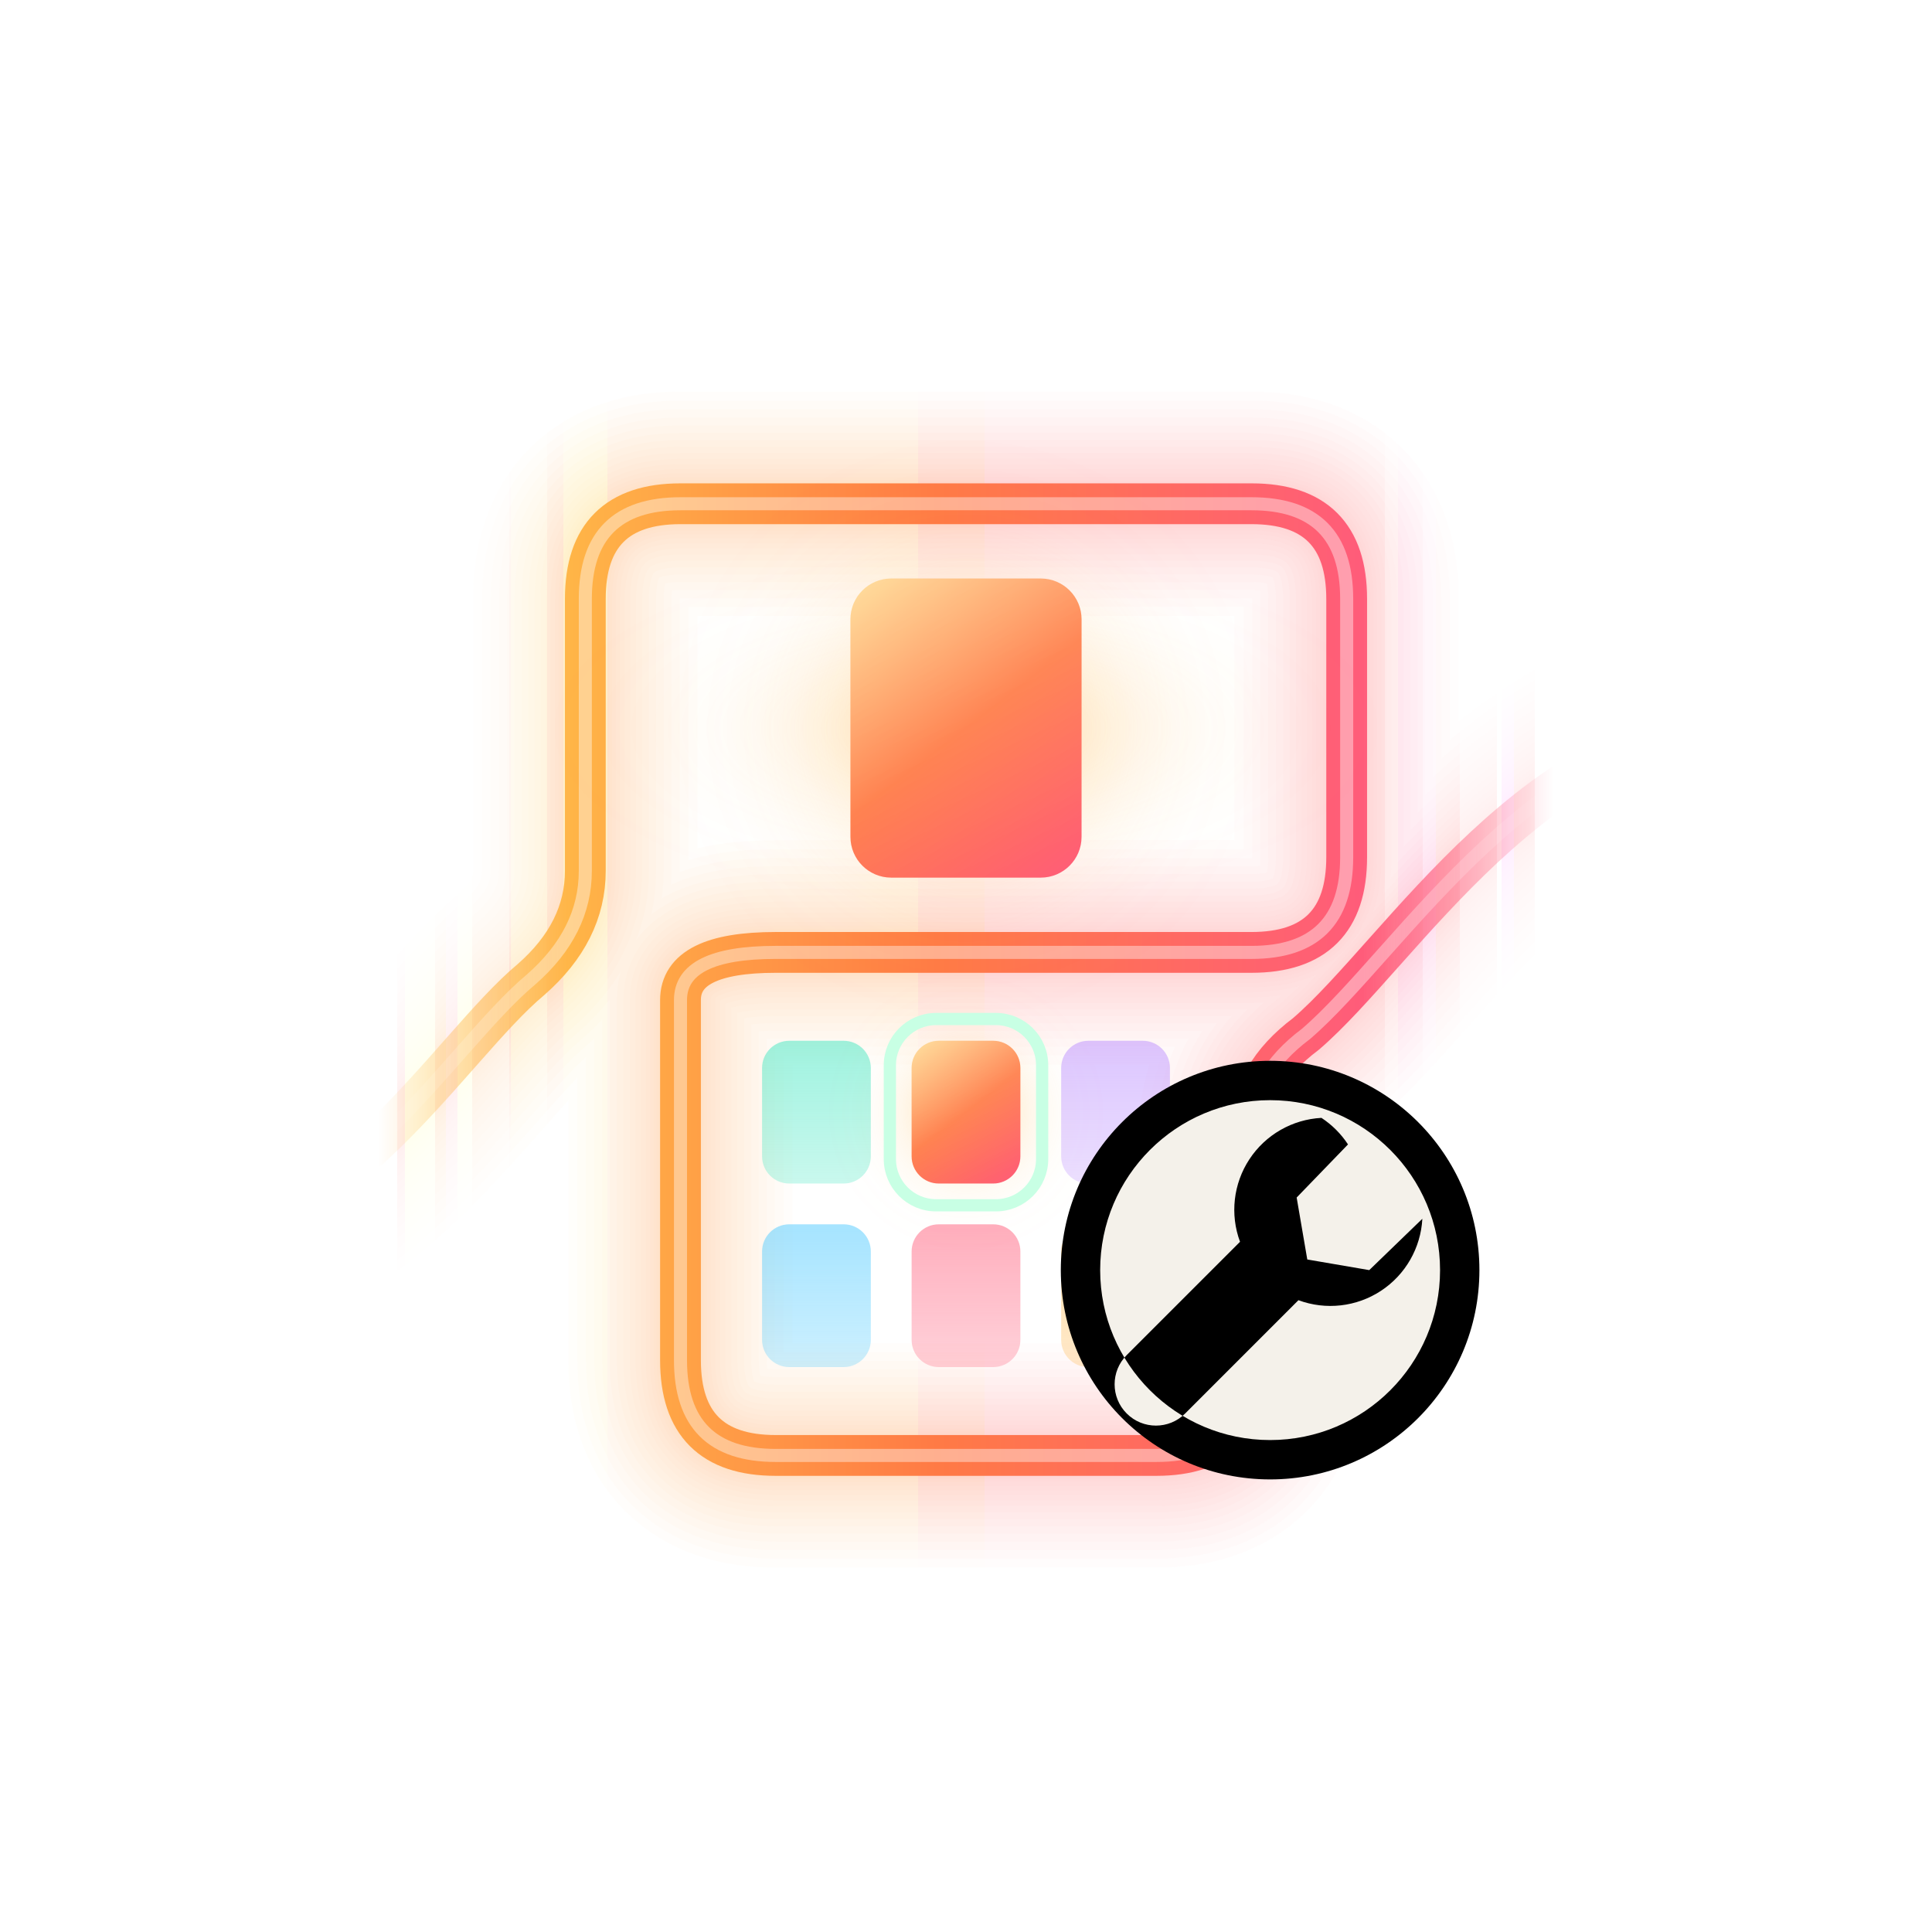
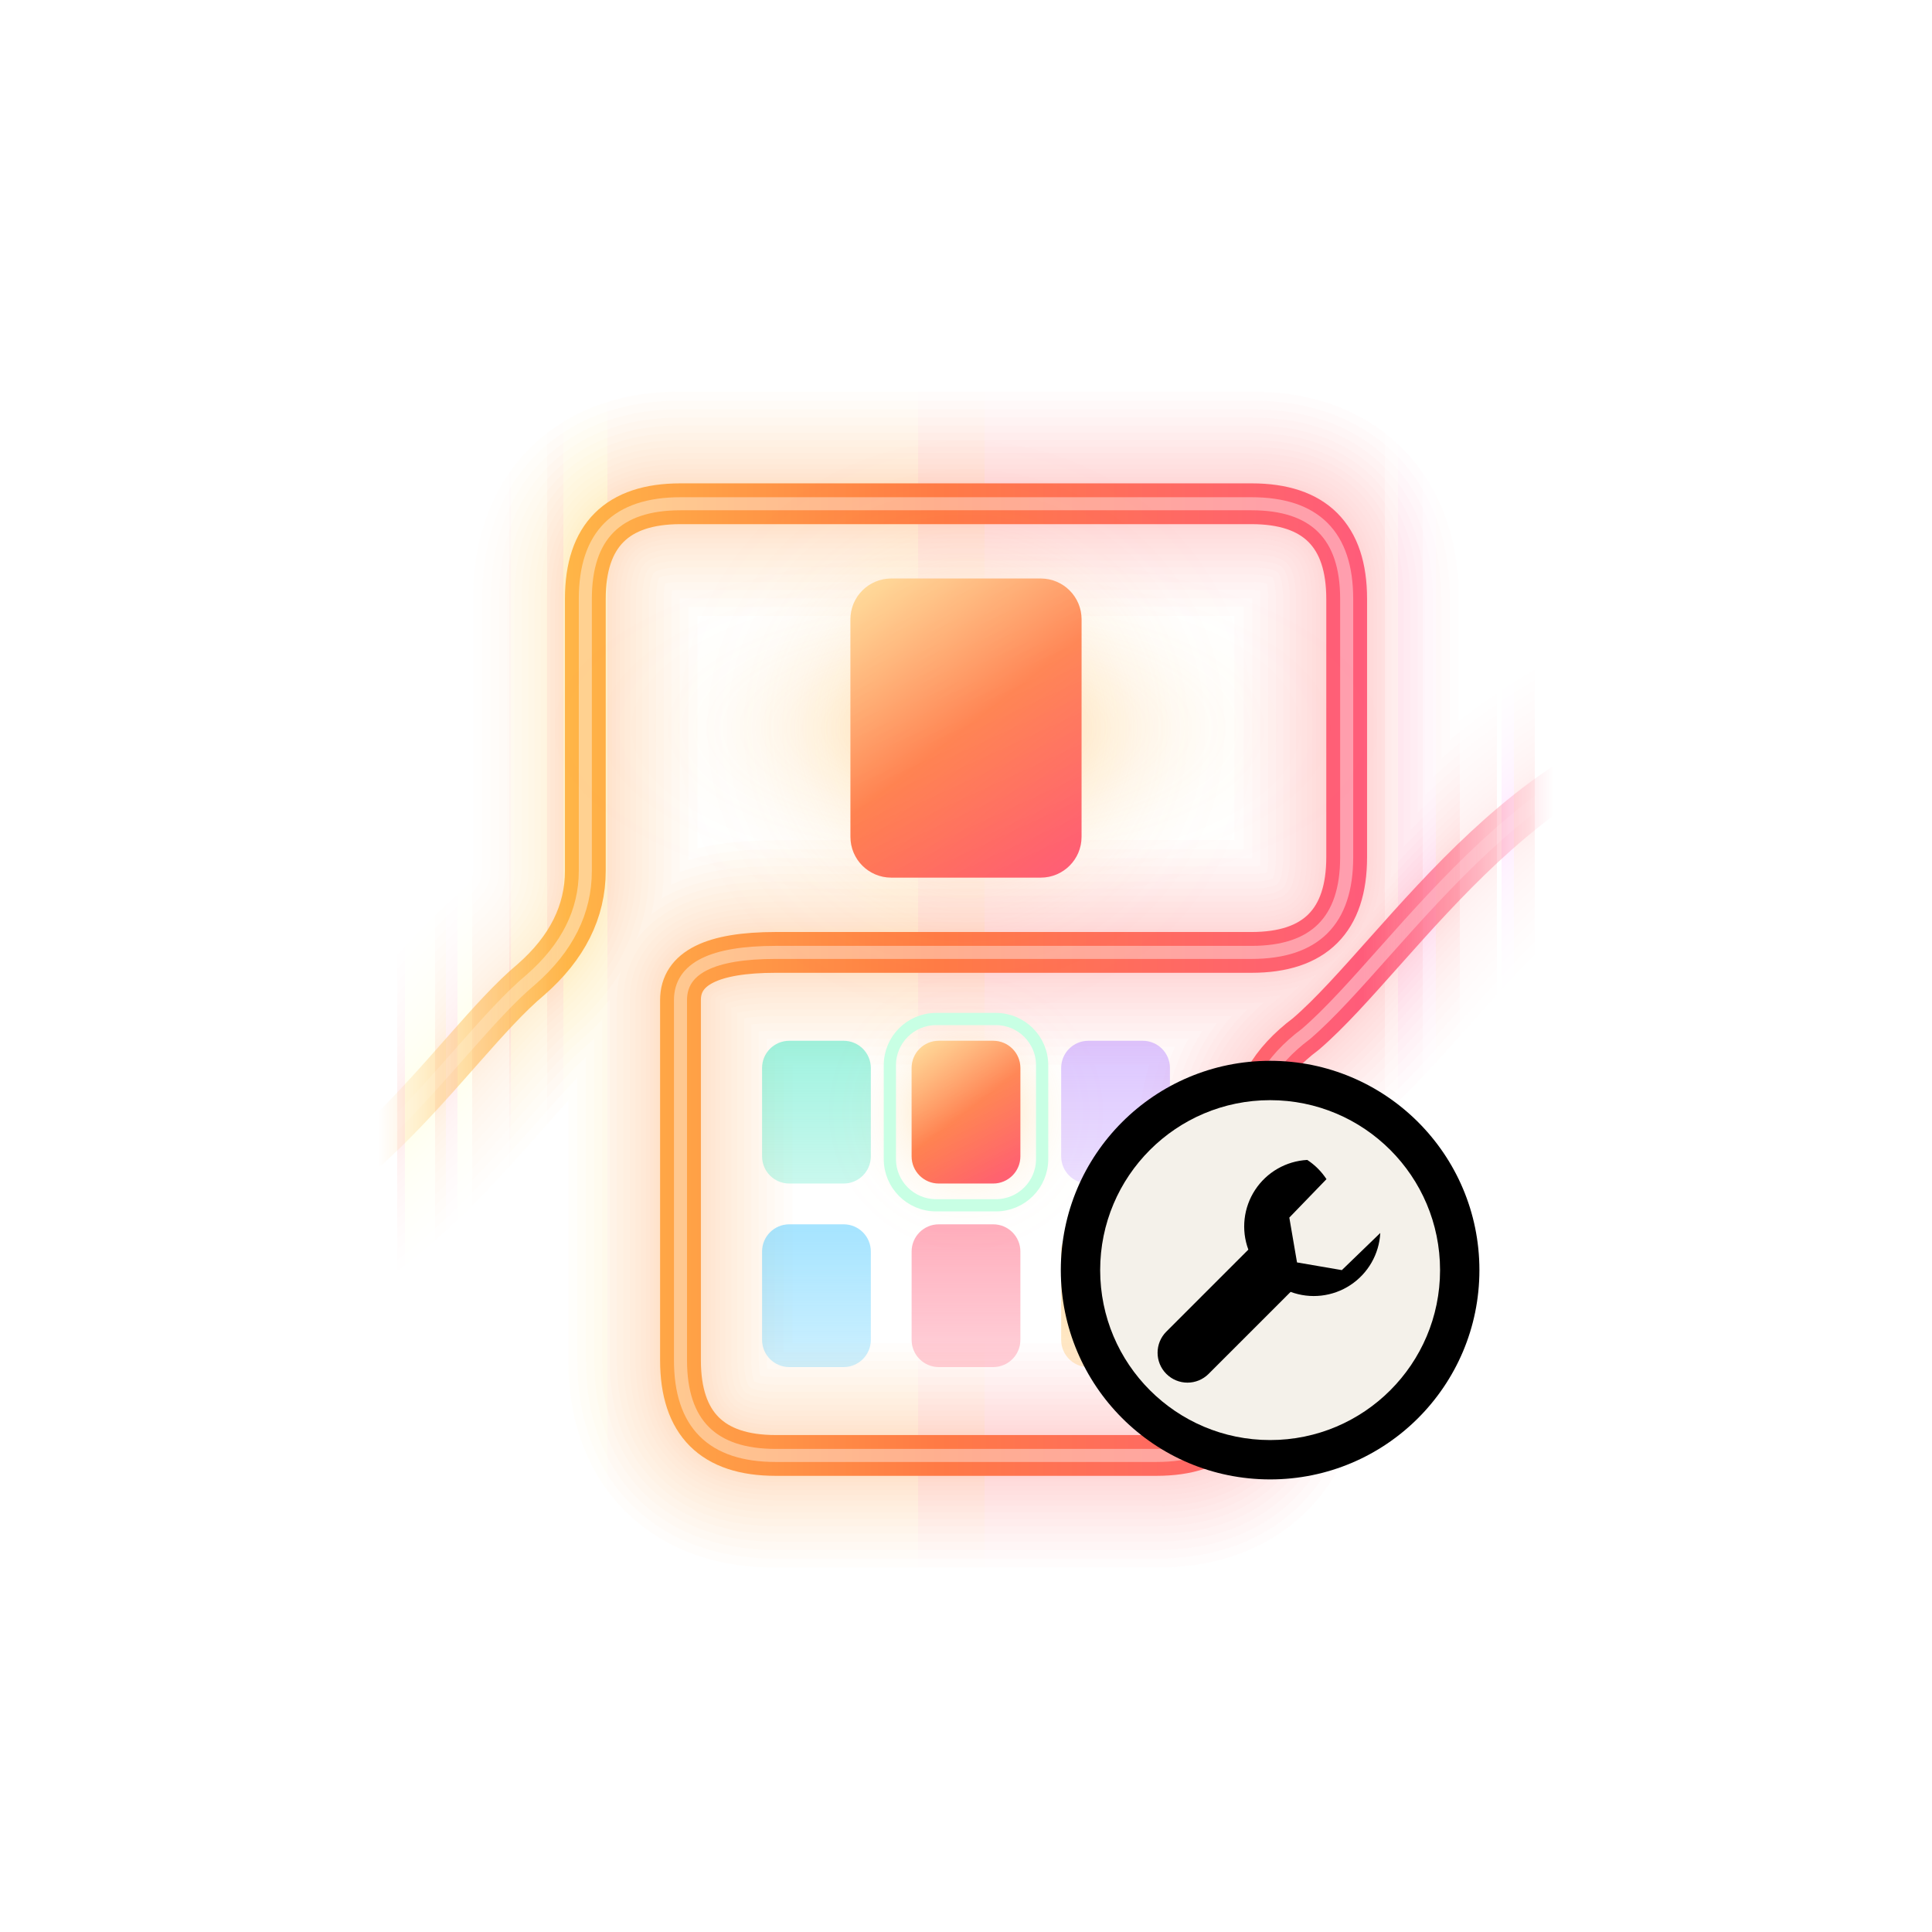
<svg xmlns="http://www.w3.org/2000/svg" width="108" height="108" viewBox="0 0 108 108">
  <defs>
    <linearGradient id="g0" gradientUnits="userSpaceOnUse" x1="0" y1="0" x2="108" y2="0">
      <stop offset="0" stop-color="#FFB547" stop-opacity="0" />
      <stop offset="0.1" stop-color="#FFB547" stop-opacity="0" />
      <stop offset="0.23" stop-color="#FFB547" stop-opacity="1" />
      <stop offset="0.48" stop-color="#FF7A45" stop-opacity="1" />
      <stop offset="0.77" stop-color="#FF5C7A" stop-opacity="1" />
      <stop offset="0.9" stop-color="#FF5C7A" stop-opacity="0" />
      <stop offset="1" stop-color="#FF5C7A" stop-opacity="0" />
    </linearGradient>
    <linearGradient id="g1" gradientUnits="userSpaceOnUse" x1="0" y1="0" x2="108" y2="0">
      <stop offset="0" stop-color="#FFB547" stop-opacity="0" />
      <stop offset="0.1" stop-color="#FFB547" stop-opacity="0" />
      <stop offset="0.23" stop-color="#FFB547" stop-opacity="1" />
      <stop offset="0.48" stop-color="#FF7A45" stop-opacity="1" />
      <stop offset="0.77" stop-color="#FF5C7A" stop-opacity="1" />
      <stop offset="0.9" stop-color="#FF5C7A" stop-opacity="0" />
      <stop offset="1" stop-color="#FF5C7A" stop-opacity="0" />
    </linearGradient>
    <linearGradient id="g2" gradientUnits="userSpaceOnUse" x1="0" y1="0" x2="108" y2="0">
      <stop offset="0" stop-color="#FFB547" stop-opacity="0" />
      <stop offset="0.1" stop-color="#FFB547" stop-opacity="0" />
      <stop offset="0.23" stop-color="#FFB547" stop-opacity="1" />
      <stop offset="0.48" stop-color="#FF7A45" stop-opacity="1" />
      <stop offset="0.77" stop-color="#FF5C7A" stop-opacity="1" />
      <stop offset="0.9" stop-color="#FF5C7A" stop-opacity="0" />
      <stop offset="1" stop-color="#FF5C7A" stop-opacity="0" />
    </linearGradient>
    <linearGradient id="g3" gradientUnits="userSpaceOnUse" x1="0" y1="0" x2="108" y2="0">
      <stop offset="0" stop-color="#FFB547" stop-opacity="0" />
      <stop offset="0.1" stop-color="#FFB547" stop-opacity="0" />
      <stop offset="0.23" stop-color="#FFB547" stop-opacity="1" />
      <stop offset="0.48" stop-color="#FF7A45" stop-opacity="1" />
      <stop offset="0.77" stop-color="#FF5C7A" stop-opacity="1" />
      <stop offset="0.9" stop-color="#FF5C7A" stop-opacity="0" />
      <stop offset="1" stop-color="#FF5C7A" stop-opacity="0" />
    </linearGradient>
    <linearGradient id="g4" gradientUnits="userSpaceOnUse" x1="0" y1="0" x2="108" y2="0">
      <stop offset="0" stop-color="#FFB547" stop-opacity="0" />
      <stop offset="0.1" stop-color="#FFB547" stop-opacity="0" />
      <stop offset="0.23" stop-color="#FFB547" stop-opacity="1" />
      <stop offset="0.48" stop-color="#FF7A45" stop-opacity="1" />
      <stop offset="0.77" stop-color="#FF5C7A" stop-opacity="1" />
      <stop offset="0.9" stop-color="#FF5C7A" stop-opacity="0" />
      <stop offset="1" stop-color="#FF5C7A" stop-opacity="0" />
    </linearGradient>
    <linearGradient id="g5" gradientUnits="userSpaceOnUse" x1="0" y1="0" x2="108" y2="0">
      <stop offset="0" stop-color="#FFB547" stop-opacity="0" />
      <stop offset="0.1" stop-color="#FFB547" stop-opacity="0" />
      <stop offset="0.23" stop-color="#FFB547" stop-opacity="1" />
      <stop offset="0.48" stop-color="#FF7A45" stop-opacity="1" />
      <stop offset="0.77" stop-color="#FF5C7A" stop-opacity="1" />
      <stop offset="0.9" stop-color="#FF5C7A" stop-opacity="0" />
      <stop offset="1" stop-color="#FF5C7A" stop-opacity="0" />
    </linearGradient>
    <linearGradient id="g6" gradientUnits="userSpaceOnUse" x1="0" y1="0" x2="108" y2="0">
      <stop offset="0" stop-color="#FFB547" stop-opacity="0" />
      <stop offset="0.1" stop-color="#FFB547" stop-opacity="0" />
      <stop offset="0.23" stop-color="#FFB547" stop-opacity="1" />
      <stop offset="0.48" stop-color="#FF7A45" stop-opacity="1" />
      <stop offset="0.77" stop-color="#FF5C7A" stop-opacity="1" />
      <stop offset="0.9" stop-color="#FF5C7A" stop-opacity="0" />
      <stop offset="1" stop-color="#FF5C7A" stop-opacity="0" />
    </linearGradient>
    <linearGradient id="g7" gradientUnits="userSpaceOnUse" x1="0" y1="0" x2="108" y2="0">
      <stop offset="0" stop-color="#FFB547" stop-opacity="0" />
      <stop offset="0.1" stop-color="#FFB547" stop-opacity="0" />
      <stop offset="0.23" stop-color="#FFB547" stop-opacity="1" />
      <stop offset="0.48" stop-color="#FF7A45" stop-opacity="1" />
      <stop offset="0.77" stop-color="#FF5C7A" stop-opacity="1" />
      <stop offset="0.9" stop-color="#FF5C7A" stop-opacity="0" />
      <stop offset="1" stop-color="#FF5C7A" stop-opacity="0" />
    </linearGradient>
    <linearGradient id="g8" gradientUnits="userSpaceOnUse" x1="0" y1="0" x2="108" y2="0">
      <stop offset="0" stop-color="#FFB547" stop-opacity="0" />
      <stop offset="0.1" stop-color="#FFB547" stop-opacity="0" />
      <stop offset="0.23" stop-color="#FFB547" stop-opacity="1" />
      <stop offset="0.48" stop-color="#FF7A45" stop-opacity="1" />
      <stop offset="0.77" stop-color="#FF5C7A" stop-opacity="1" />
      <stop offset="0.9" stop-color="#FF5C7A" stop-opacity="0" />
      <stop offset="1" stop-color="#FF5C7A" stop-opacity="0" />
    </linearGradient>
    <linearGradient id="g9" gradientUnits="userSpaceOnUse" x1="0" y1="0" x2="108" y2="0">
      <stop offset="0" stop-color="#FFB547" stop-opacity="0" />
      <stop offset="0.1" stop-color="#FFB547" stop-opacity="0" />
      <stop offset="0.23" stop-color="#FFB547" stop-opacity="1" />
      <stop offset="0.48" stop-color="#FF7A45" stop-opacity="1" />
      <stop offset="0.77" stop-color="#FF5C7A" stop-opacity="1" />
      <stop offset="0.9" stop-color="#FF5C7A" stop-opacity="0" />
      <stop offset="1" stop-color="#FF5C7A" stop-opacity="0" />
    </linearGradient>
    <linearGradient id="g10" gradientUnits="userSpaceOnUse" x1="0" y1="0" x2="108" y2="0">
      <stop offset="0" stop-color="#FFB547" stop-opacity="0" />
      <stop offset="0.1" stop-color="#FFB547" stop-opacity="0" />
      <stop offset="0.23" stop-color="#FFB547" stop-opacity="1" />
      <stop offset="0.48" stop-color="#FF7A45" stop-opacity="1" />
      <stop offset="0.77" stop-color="#FF5C7A" stop-opacity="1" />
      <stop offset="0.9" stop-color="#FF5C7A" stop-opacity="0" />
      <stop offset="1" stop-color="#FF5C7A" stop-opacity="0" />
    </linearGradient>
    <linearGradient id="g11" gradientUnits="userSpaceOnUse" x1="0" y1="0" x2="108" y2="0">
      <stop offset="0" stop-color="#FFB547" stop-opacity="0" />
      <stop offset="0.1" stop-color="#FFB547" stop-opacity="0" />
      <stop offset="0.23" stop-color="#FFB547" stop-opacity="1" />
      <stop offset="0.48" stop-color="#FF7A45" stop-opacity="1" />
      <stop offset="0.77" stop-color="#FF5C7A" stop-opacity="1" />
      <stop offset="0.9" stop-color="#FF5C7A" stop-opacity="0" />
      <stop offset="1" stop-color="#FF5C7A" stop-opacity="0" />
    </linearGradient>
    <linearGradient id="g12" gradientUnits="userSpaceOnUse" x1="0" y1="0" x2="108" y2="0">
      <stop offset="0" stop-color="#FFB547" stop-opacity="0" />
      <stop offset="0.1" stop-color="#FFB547" stop-opacity="0" />
      <stop offset="0.23" stop-color="#FFB547" stop-opacity="1" />
      <stop offset="0.48" stop-color="#FF7A45" stop-opacity="1" />
      <stop offset="0.77" stop-color="#FF5C7A" stop-opacity="1" />
      <stop offset="0.9" stop-color="#FF5C7A" stop-opacity="0" />
      <stop offset="1" stop-color="#FF5C7A" stop-opacity="0" />
    </linearGradient>
    <linearGradient id="g13" gradientUnits="userSpaceOnUse" x1="0" y1="0" x2="108" y2="0">
      <stop offset="0" stop-color="#FFB547" stop-opacity="0" />
      <stop offset="0.1" stop-color="#FFB547" stop-opacity="0" />
      <stop offset="0.23" stop-color="#FFB547" stop-opacity="1" />
      <stop offset="0.48" stop-color="#FF7A45" stop-opacity="1" />
      <stop offset="0.77" stop-color="#FF5C7A" stop-opacity="1" />
      <stop offset="0.9" stop-color="#FF5C7A" stop-opacity="0" />
      <stop offset="1" stop-color="#FF5C7A" stop-opacity="0" />
    </linearGradient>
    <linearGradient id="g14" gradientUnits="userSpaceOnUse" x1="0" y1="0" x2="108" y2="0">
      <stop offset="0" stop-color="#FFB547" stop-opacity="0" />
      <stop offset="0.1" stop-color="#FFB547" stop-opacity="0" />
      <stop offset="0.23" stop-color="#FFB547" stop-opacity="1" />
      <stop offset="0.48" stop-color="#FF7A45" stop-opacity="1" />
      <stop offset="0.77" stop-color="#FF5C7A" stop-opacity="1" />
      <stop offset="0.9" stop-color="#FF5C7A" stop-opacity="0" />
      <stop offset="1" stop-color="#FF5C7A" stop-opacity="0" />
    </linearGradient>
    <linearGradient id="g15" gradientUnits="userSpaceOnUse" x1="0" y1="0" x2="108" y2="0">
      <stop offset="0" stop-color="#FFB547" stop-opacity="0" />
      <stop offset="0.1" stop-color="#FFB547" stop-opacity="0" />
      <stop offset="0.23" stop-color="#FFB547" stop-opacity="1" />
      <stop offset="0.48" stop-color="#FF7A45" stop-opacity="1" />
      <stop offset="0.77" stop-color="#FF5C7A" stop-opacity="1" />
      <stop offset="0.9" stop-color="#FF5C7A" stop-opacity="0" />
      <stop offset="1" stop-color="#FF5C7A" stop-opacity="0" />
    </linearGradient>
    <linearGradient id="g16" gradientUnits="userSpaceOnUse" x1="0" y1="0" x2="108" y2="0">
      <stop offset="0" stop-color="#FFB547" stop-opacity="0" />
      <stop offset="0.1" stop-color="#FFB547" stop-opacity="0" />
      <stop offset="0.23" stop-color="#FFB547" stop-opacity="1" />
      <stop offset="0.48" stop-color="#FF7A45" stop-opacity="1" />
      <stop offset="0.77" stop-color="#FF5C7A" stop-opacity="1" />
      <stop offset="0.9" stop-color="#FF5C7A" stop-opacity="0" />
      <stop offset="1" stop-color="#FF5C7A" stop-opacity="0" />
    </linearGradient>
    <linearGradient id="g17" gradientUnits="userSpaceOnUse" x1="0" y1="0" x2="108" y2="0">
      <stop offset="0" stop-color="#FFFFFF" stop-opacity="0" />
      <stop offset="0.1" stop-color="#FFFFFF" stop-opacity="0" />
      <stop offset="0.23" stop-color="#FFFFFF" stop-opacity="0.4" />
      <stop offset="0.77" stop-color="#FFFFFF" stop-opacity="0.4" />
      <stop offset="0.9" stop-color="#FFFFFF" stop-opacity="0" />
      <stop offset="1" stop-color="#FFFFFF" stop-opacity="0" />
    </linearGradient>
    <radialGradient id="g18" gradientUnits="userSpaceOnUse" cx="54" cy="36.5" r="30">
      <stop offset="0" stop-color="#FFB547" stop-opacity="0.22" />
      <stop offset="0.1" stop-color="#FFB547" stop-opacity="0.18" />
      <stop offset="0.2" stop-color="#FFB547" stop-opacity="0.133" />
      <stop offset="0.3" stop-color="#FFB547" stop-opacity="0.088" />
      <stop offset="0.4" stop-color="#FFB547" stop-opacity="0.052" />
      <stop offset="0.5" stop-color="#FFB547" stop-opacity="0.027" />
      <stop offset="0.6" stop-color="#FFB547" stop-opacity="0.012" />
      <stop offset="0.7" stop-color="#FFB547" stop-opacity="0.005" />
      <stop offset="0.8" stop-color="#FFB547" stop-opacity="0.001" />
      <stop offset="0.9" stop-color="#FFB547" stop-opacity="0" />
      <stop offset="1" stop-color="#FFB547" stop-opacity="0" />
    </radialGradient>
    <radialGradient id="g19" gradientUnits="userSpaceOnUse" cx="54" cy="36.5" r="25.3">
      <stop offset="0" stop-color="#FFB547" stop-opacity="0.45" />
      <stop offset="0.1" stop-color="#FFB547" stop-opacity="0.368" />
      <stop offset="0.2" stop-color="#FFB547" stop-opacity="0.272" />
      <stop offset="0.3" stop-color="#FFB547" stop-opacity="0.181" />
      <stop offset="0.4" stop-color="#FFB547" stop-opacity="0.107" />
      <stop offset="0.5" stop-color="#FFB547" stop-opacity="0.056" />
      <stop offset="0.6" stop-color="#FFB547" stop-opacity="0.025" />
      <stop offset="0.7" stop-color="#FFB547" stop-opacity="0.009" />
      <stop offset="0.8" stop-color="#FFB547" stop-opacity="0.003" />
      <stop offset="0.9" stop-color="#FFB547" stop-opacity="0" />
      <stop offset="1" stop-color="#FFB547" stop-opacity="0" />
    </radialGradient>
    <linearGradient id="g20" gradientUnits="userSpaceOnUse" x1="45.5" y1="25.5" x2="62.5" y2="47.5">
      <stop offset="0" stop-color="#FFD98A" stop-opacity="1" />
      <stop offset="0.5" stop-color="#FF7A45" stop-opacity="1" />
      <stop offset="1" stop-color="#FF5C7A" stop-opacity="1" />
    </linearGradient>
    <linearGradient id="g21" gradientUnits="userSpaceOnUse" x1="45.5" y1="25.5" x2="55.7" y2="47.5">
      <stop offset="0" stop-color="#FFFFFF" stop-opacity="0.18" />
      <stop offset="1" stop-color="#FFFFFF" stop-opacity="0" />
    </linearGradient>
    <linearGradient id="g22" gradientUnits="userSpaceOnUse" x1="0" y1="59.5" x2="0" y2="70">
      <stop offset="0" stop-color="#3EE6C0" stop-opacity="0.5" />
      <stop offset="1" stop-color="#3EE6C0" stop-opacity="0.28" />
    </linearGradient>
    <radialGradient id="g23" gradientUnits="userSpaceOnUse" cx="54" cy="64.75" r="12.075">
      <stop offset="0" stop-color="#FFB547" stop-opacity="0.45" />
      <stop offset="0.1" stop-color="#FFB547" stop-opacity="0.368" />
      <stop offset="0.2" stop-color="#FFB547" stop-opacity="0.272" />
      <stop offset="0.3" stop-color="#FFB547" stop-opacity="0.181" />
      <stop offset="0.4" stop-color="#FFB547" stop-opacity="0.107" />
      <stop offset="0.5" stop-color="#FFB547" stop-opacity="0.056" />
      <stop offset="0.6" stop-color="#FFB547" stop-opacity="0.025" />
      <stop offset="0.7" stop-color="#FFB547" stop-opacity="0.009" />
      <stop offset="0.8" stop-color="#FFB547" stop-opacity="0.003" />
      <stop offset="0.9" stop-color="#FFB547" stop-opacity="0" />
      <stop offset="1" stop-color="#FFB547" stop-opacity="0" />
    </radialGradient>
    <linearGradient id="g24" gradientUnits="userSpaceOnUse" x1="50" y1="59.5" x2="58" y2="70">
      <stop offset="0" stop-color="#FFD98A" stop-opacity="1" />
      <stop offset="0.5" stop-color="#FF7A45" stop-opacity="1" />
      <stop offset="1" stop-color="#FF5C7A" stop-opacity="1" />
    </linearGradient>
    <linearGradient id="g25" gradientUnits="userSpaceOnUse" x1="50" y1="59.5" x2="54.8" y2="70">
      <stop offset="0" stop-color="#FFFFFF" stop-opacity="0.18" />
      <stop offset="1" stop-color="#FFFFFF" stop-opacity="0" />
    </linearGradient>
    <linearGradient id="g26" gradientUnits="userSpaceOnUse" x1="0" y1="59.5" x2="0" y2="70">
      <stop offset="0" stop-color="#B98CFF" stop-opacity="0.5" />
      <stop offset="1" stop-color="#B98CFF" stop-opacity="0.28" />
    </linearGradient>
    <linearGradient id="g27" gradientUnits="userSpaceOnUse" x1="0" y1="73" x2="0" y2="83.5">
      <stop offset="0" stop-color="#4CC9FF" stop-opacity="0.5" />
      <stop offset="1" stop-color="#4CC9FF" stop-opacity="0.28" />
    </linearGradient>
    <linearGradient id="g28" gradientUnits="userSpaceOnUse" x1="0" y1="73" x2="0" y2="83.5">
      <stop offset="0" stop-color="#FF5C7A" stop-opacity="0.5" />
      <stop offset="1" stop-color="#FF5C7A" stop-opacity="0.28" />
    </linearGradient>
    <linearGradient id="g29" gradientUnits="userSpaceOnUse" x1="0" y1="73" x2="0" y2="83.5">
      <stop offset="0" stop-color="#FFB547" stop-opacity="0.5" />
      <stop offset="1" stop-color="#FFB547" stop-opacity="0.28" />
    </linearGradient>
  </defs>
  <g transform="translate(54 54) scale(0.76 0.76) translate(-54 -54)">
    <path d="M-4,74 C8,74 16,60 22,55 Q26,51.5 26,47 L26,27 Q26,20 33,20 L75,20 Q82,20 82,27 L82,46 Q82,53 75,53 L40,53 Q33,53 33,56.5 L33,83 Q33,90 40,90 L68,90 Q75,90 75,83 L75,66 Q75,62 79,59 C86,53 96,36 112,36" fill="none" stroke="url(#g0)" stroke-width="16.5" stroke-linecap="round" stroke-linejoin="round" stroke-opacity="0.02" />
    <path d="M-4,74 C8,74 16,60 22,55 Q26,51.5 26,47 L26,27 Q26,20 33,20 L75,20 Q82,20 82,27 L82,46 Q82,53 75,53 L40,53 Q33,53 33,56.5 L33,83 Q33,90 40,90 L68,90 Q75,90 75,83 L75,66 Q75,62 79,59 C86,53 96,36 112,36" fill="none" stroke="url(#g1)" stroke-width="15.176" stroke-linecap="round" stroke-linejoin="round" stroke-opacity="0.02" />
    <path d="M-4,74 C8,74 16,60 22,55 Q26,51.5 26,47 L26,27 Q26,20 33,20 L75,20 Q82,20 82,27 L82,46 Q82,53 75,53 L40,53 Q33,53 33,56.5 L33,83 Q33,90 40,90 L68,90 Q75,90 75,83 L75,66 Q75,62 79,59 C86,53 96,36 112,36" fill="none" stroke="url(#g2)" stroke-width="13.903" stroke-linecap="round" stroke-linejoin="round" stroke-opacity="0.02" />
    <path d="M-4,74 C8,74 16,60 22,55 Q26,51.5 26,47 L26,27 Q26,20 33,20 L75,20 Q82,20 82,27 L82,46 Q82,53 75,53 L40,53 Q33,53 33,56.5 L33,83 Q33,90 40,90 L68,90 Q75,90 75,83 L75,66 Q75,62 79,59 C86,53 96,36 112,36" fill="none" stroke="url(#g3)" stroke-width="12.684" stroke-linecap="round" stroke-linejoin="round" stroke-opacity="0.02" />
    <path d="M-4,74 C8,74 16,60 22,55 Q26,51.5 26,47 L26,27 Q26,20 33,20 L75,20 Q82,20 82,27 L82,46 Q82,53 75,53 L40,53 Q33,53 33,56.5 L33,83 Q33,90 40,90 L68,90 Q75,90 75,83 L75,66 Q75,62 79,59 C86,53 96,36 112,36" fill="none" stroke="url(#g4)" stroke-width="11.52" stroke-linecap="round" stroke-linejoin="round" stroke-opacity="0.02" />
    <path d="M-4,74 C8,74 16,60 22,55 Q26,51.5 26,47 L26,27 Q26,20 33,20 L75,20 Q82,20 82,27 L82,46 Q82,53 75,53 L40,53 Q33,53 33,56.5 L33,83 Q33,90 40,90 L68,90 Q75,90 75,83 L75,66 Q75,62 79,59 C86,53 96,36 112,36" fill="none" stroke="url(#g5)" stroke-width="10.413" stroke-linecap="round" stroke-linejoin="round" stroke-opacity="0.02" />
    <path d="M-4,74 C8,74 16,60 22,55 Q26,51.5 26,47 L26,27 Q26,20 33,20 L75,20 Q82,20 82,27 L82,46 Q82,53 75,53 L40,53 Q33,53 33,56.5 L33,83 Q33,90 40,90 L68,90 Q75,90 75,83 L75,66 Q75,62 79,59 C86,53 96,36 112,36" fill="none" stroke="url(#g6)" stroke-width="9.364" stroke-linecap="round" stroke-linejoin="round" stroke-opacity="0.02" />
    <path d="M-4,74 C8,74 16,60 22,55 Q26,51.5 26,47 L26,27 Q26,20 33,20 L75,20 Q82,20 82,27 L82,46 Q82,53 75,53 L40,53 Q33,53 33,56.5 L33,83 Q33,90 40,90 L68,90 Q75,90 75,83 L75,66 Q75,62 79,59 C86,53 96,36 112,36" fill="none" stroke="url(#g7)" stroke-width="8.377" stroke-linecap="round" stroke-linejoin="round" stroke-opacity="0.02" />
    <path d="M-4,74 C8,74 16,60 22,55 Q26,51.5 26,47 L26,27 Q26,20 33,20 L75,20 Q82,20 82,27 L82,46 Q82,53 75,53 L40,53 Q33,53 33,56.5 L33,83 Q33,90 40,90 L68,90 Q75,90 75,83 L75,66 Q75,62 79,59 C86,53 96,36 112,36" fill="none" stroke="url(#g8)" stroke-width="7.453" stroke-linecap="round" stroke-linejoin="round" stroke-opacity="0.02" />
    <path d="M-4,74 C8,74 16,60 22,55 Q26,51.5 26,47 L26,27 Q26,20 33,20 L75,20 Q82,20 82,27 L82,46 Q82,53 75,53 L40,53 Q33,53 33,56.5 L33,83 Q33,90 40,90 L68,90 Q75,90 75,83 L75,66 Q75,62 79,59 C86,53 96,36 112,36" fill="none" stroke="url(#g9)" stroke-width="6.597" stroke-linecap="round" stroke-linejoin="round" stroke-opacity="0.02" />
    <path d="M-4,74 C8,74 16,60 22,55 Q26,51.5 26,47 L26,27 Q26,20 33,20 L75,20 Q82,20 82,27 L82,46 Q82,53 75,53 L40,53 Q33,53 33,56.5 L33,83 Q33,90 40,90 L68,90 Q75,90 75,83 L75,66 Q75,62 79,59 C86,53 96,36 112,36" fill="none" stroke="url(#g10)" stroke-width="5.811" stroke-linecap="round" stroke-linejoin="round" stroke-opacity="0.02" />
    <path d="M-4,74 C8,74 16,60 22,55 Q26,51.5 26,47 L26,27 Q26,20 33,20 L75,20 Q82,20 82,27 L82,46 Q82,53 75,53 L40,53 Q33,53 33,56.5 L33,83 Q33,90 40,90 L68,90 Q75,90 75,83 L75,66 Q75,62 79,59 C86,53 96,36 112,36" fill="none" stroke="url(#g11)" stroke-width="5.099" stroke-linecap="round" stroke-linejoin="round" stroke-opacity="0.02" />
    <path d="M-4,74 C8,74 16,60 22,55 Q26,51.5 26,47 L26,27 Q26,20 33,20 L75,20 Q82,20 82,27 L82,46 Q82,53 75,53 L40,53 Q33,53 33,56.5 L33,83 Q33,90 40,90 L68,90 Q75,90 75,83 L75,66 Q75,62 79,59 C86,53 96,36 112,36" fill="none" stroke="url(#g12)" stroke-width="4.469" stroke-linecap="round" stroke-linejoin="round" stroke-opacity="0.02" />
    <path d="M-4,74 C8,74 16,60 22,55 Q26,51.5 26,47 L26,27 Q26,20 33,20 L75,20 Q82,20 82,27 L82,46 Q82,53 75,53 L40,53 Q33,53 33,56.5 L33,83 Q33,90 40,90 L68,90 Q75,90 75,83 L75,66 Q75,62 79,59 C86,53 96,36 112,36" fill="none" stroke="url(#g13)" stroke-width="3.927" stroke-linecap="round" stroke-linejoin="round" stroke-opacity="0.02" />
    <path d="M-4,74 C8,74 16,60 22,55 Q26,51.5 26,47 L26,27 Q26,20 33,20 L75,20 Q82,20 82,27 L82,46 Q82,53 75,53 L40,53 Q33,53 33,56.5 L33,83 Q33,90 40,90 L68,90 Q75,90 75,83 L75,66 Q75,62 79,59 C86,53 96,36 112,36" fill="none" stroke="url(#g14)" stroke-width="3.485" stroke-linecap="round" stroke-linejoin="round" stroke-opacity="0.02" />
    <path d="M-4,74 C8,74 16,60 22,55 Q26,51.5 26,47 L26,27 Q26,20 33,20 L75,20 Q82,20 82,27 L82,46 Q82,53 75,53 L40,53 Q33,53 33,56.5 L33,83 Q33,90 40,90 L68,90 Q75,90 75,83 L75,66 Q75,62 79,59 C86,53 96,36 112,36" fill="none" stroke="url(#g15)" stroke-width="3.16" stroke-linecap="round" stroke-linejoin="round" stroke-opacity="0.02" />
    <path d="M-4,74 C8,74 16,60 22,55 Q26,51.5 26,47 L26,27 Q26,20 33,20 L75,20 Q82,20 82,27 L82,46 Q82,53 75,53 L40,53 Q33,53 33,56.5 L33,83 Q33,90 40,90 L68,90 Q75,90 75,83 L75,66 Q75,62 79,59 C86,53 96,36 112,36" fill="none" stroke="url(#g16)" stroke-width="3" stroke-linecap="round" stroke-linejoin="round" />
    <path d="M-4,74 C8,74 16,60 22,55 Q26,51.5 26,47 L26,27 Q26,20 33,20 L75,20 Q82,20 82,27 L82,46 Q82,53 75,53 L40,53 Q33,53 33,56.5 L33,83 Q33,90 40,90 L68,90 Q75,90 75,83 L75,66 Q75,62 79,59 C86,53 96,36 112,36" fill="none" stroke="url(#g17)" stroke-width="0.96" stroke-linecap="round" stroke-linejoin="round" />
    <g transform="translate(54 36.5) scale(1.3 0.55) translate(-54 -36.5)">
      <path d="M24,36.5A30,30 0 1 1 84,36.5A30,30 0 1 1 24,36.5Z" fill="url(#g18)" />
    </g>
    <path d="M28.7,36.5A25.3,25.3 0 1 1 79.3,36.5A25.3,25.3 0 1 1 28.7,36.5Z" fill="url(#g19)" />
    <path d="M48.5,25.5H59.5A3,3 0 0 1 62.5,28.5V44.5A3,3 0 0 1 59.5,47.5H48.5A3,3 0 0 1 45.5,44.5V28.5A3,3 0 0 1 48.5,25.5Z" fill="url(#g20)" />
    <path d="M48.5,25.5H59.5A3,3 0 0 1 62.5,28.5V44.5A3,3 0 0 1 59.5,47.5H48.5A3,3 0 0 1 45.5,44.5V28.5A3,3 0 0 1 48.5,25.5Z" fill="url(#g21)" />
    <path d="M41,59.5H45A2,2 0 0 1 47,61.5V68A2,2 0 0 1 45,70H41A2,2 0 0 1 39,68V61.5A2,2 0 0 1 41,59.5Z" fill="url(#g22)" />
    <path d="M41.925,64.75A12.075,12.075 0 1 1 66.075,64.75A12.075,12.075 0 1 1 41.925,64.75Z" fill="url(#g23)" />
    <path d="M51.8,57.9H56.2A3.4,3.4 0 0 1 59.6,61.3V68.2A3.4,3.4 0 0 1 56.2,71.6H51.8A3.4,3.4 0 0 1 48.4,68.2V61.3A3.4,3.4 0 0 1 51.8,57.9Z" fill="none" stroke="#C8FFE4" stroke-width="0.9" stroke-linecap="round" stroke-linejoin="round" />
    <path d="M52,59.5H56A2,2 0 0 1 58,61.5V68A2,2 0 0 1 56,70H52A2,2 0 0 1 50,68V61.5A2,2 0 0 1 52,59.5Z" fill="url(#g24)" />
    <path d="M52,59.5H56A2,2 0 0 1 58,61.5V68A2,2 0 0 1 56,70H52A2,2 0 0 1 50,68V61.5A2,2 0 0 1 52,59.5Z" fill="url(#g25)" />
    <path d="M63,59.5H67A2,2 0 0 1 69,61.5V68A2,2 0 0 1 67,70H63A2,2 0 0 1 61,68V61.5A2,2 0 0 1 63,59.5Z" fill="url(#g26)" />
    <path d="M41,73H45A2,2 0 0 1 47,75V81.5A2,2 0 0 1 45,83.5H41A2,2 0 0 1 39,81.5V75A2,2 0 0 1 41,73Z" fill="url(#g27)" />
    <path d="M52,73H56A2,2 0 0 1 58,75V81.5A2,2 0 0 1 56,83.5H52A2,2 0 0 1 50,81.5V75A2,2 0 0 1 52,73Z" fill="url(#g28)" />
    <path d="M63,73H67A2,2 0 0 1 69,75V81.5A2,2 0 0 1 67,83.5H63A2,2 0 0 1 61,81.5V75A2,2 0 0 1 63,73Z" fill="url(#g29)" />
  </g>
  <path d="M59.3,71A11.7,11.7 0 1 1 82.7,71A11.7,11.7 0 1 1 59.3,71Z" fill="#000000" />
-   <path d="M61.5,71A9.5,9.5 0 1 1 80.5,71A9.5,9.5 0 1 1 61.5,71ZM73.87,62.49A5.146,5.146 0 0 0 69.318,69.417L62.984,75.75A2.276,2.276 0 0 0 66.25,79.016L72.583,72.682A5.146,5.146 0 0 0 79.51,68.13L76.542,71L73.078,70.406L72.484,66.943L75.354,63.974A5.146,5.146 0 0 0 73.87,62.49Z" fill="#F4F1EA" fill-rule="evenodd" />
+   <path d="M61.5,71A9.5,9.5 0 1 1 80.5,71A9.5,9.5 0 1 1 61.5,71ZM73.077,64.841A3.724,3.724 0 0 0 69.783,69.854L65.199,74.438A1.647,1.647 0 0 0 67.562,76.801L72.146,72.217A3.724,3.724 0 0 0 77.159,68.923L75.01,71L72.504,70.57L72.074,68.064L74.151,65.915A3.724,3.724 0 0 0 73.077,64.841Z" fill="#F4F1EA" fill-rule="evenodd" />
</svg>
